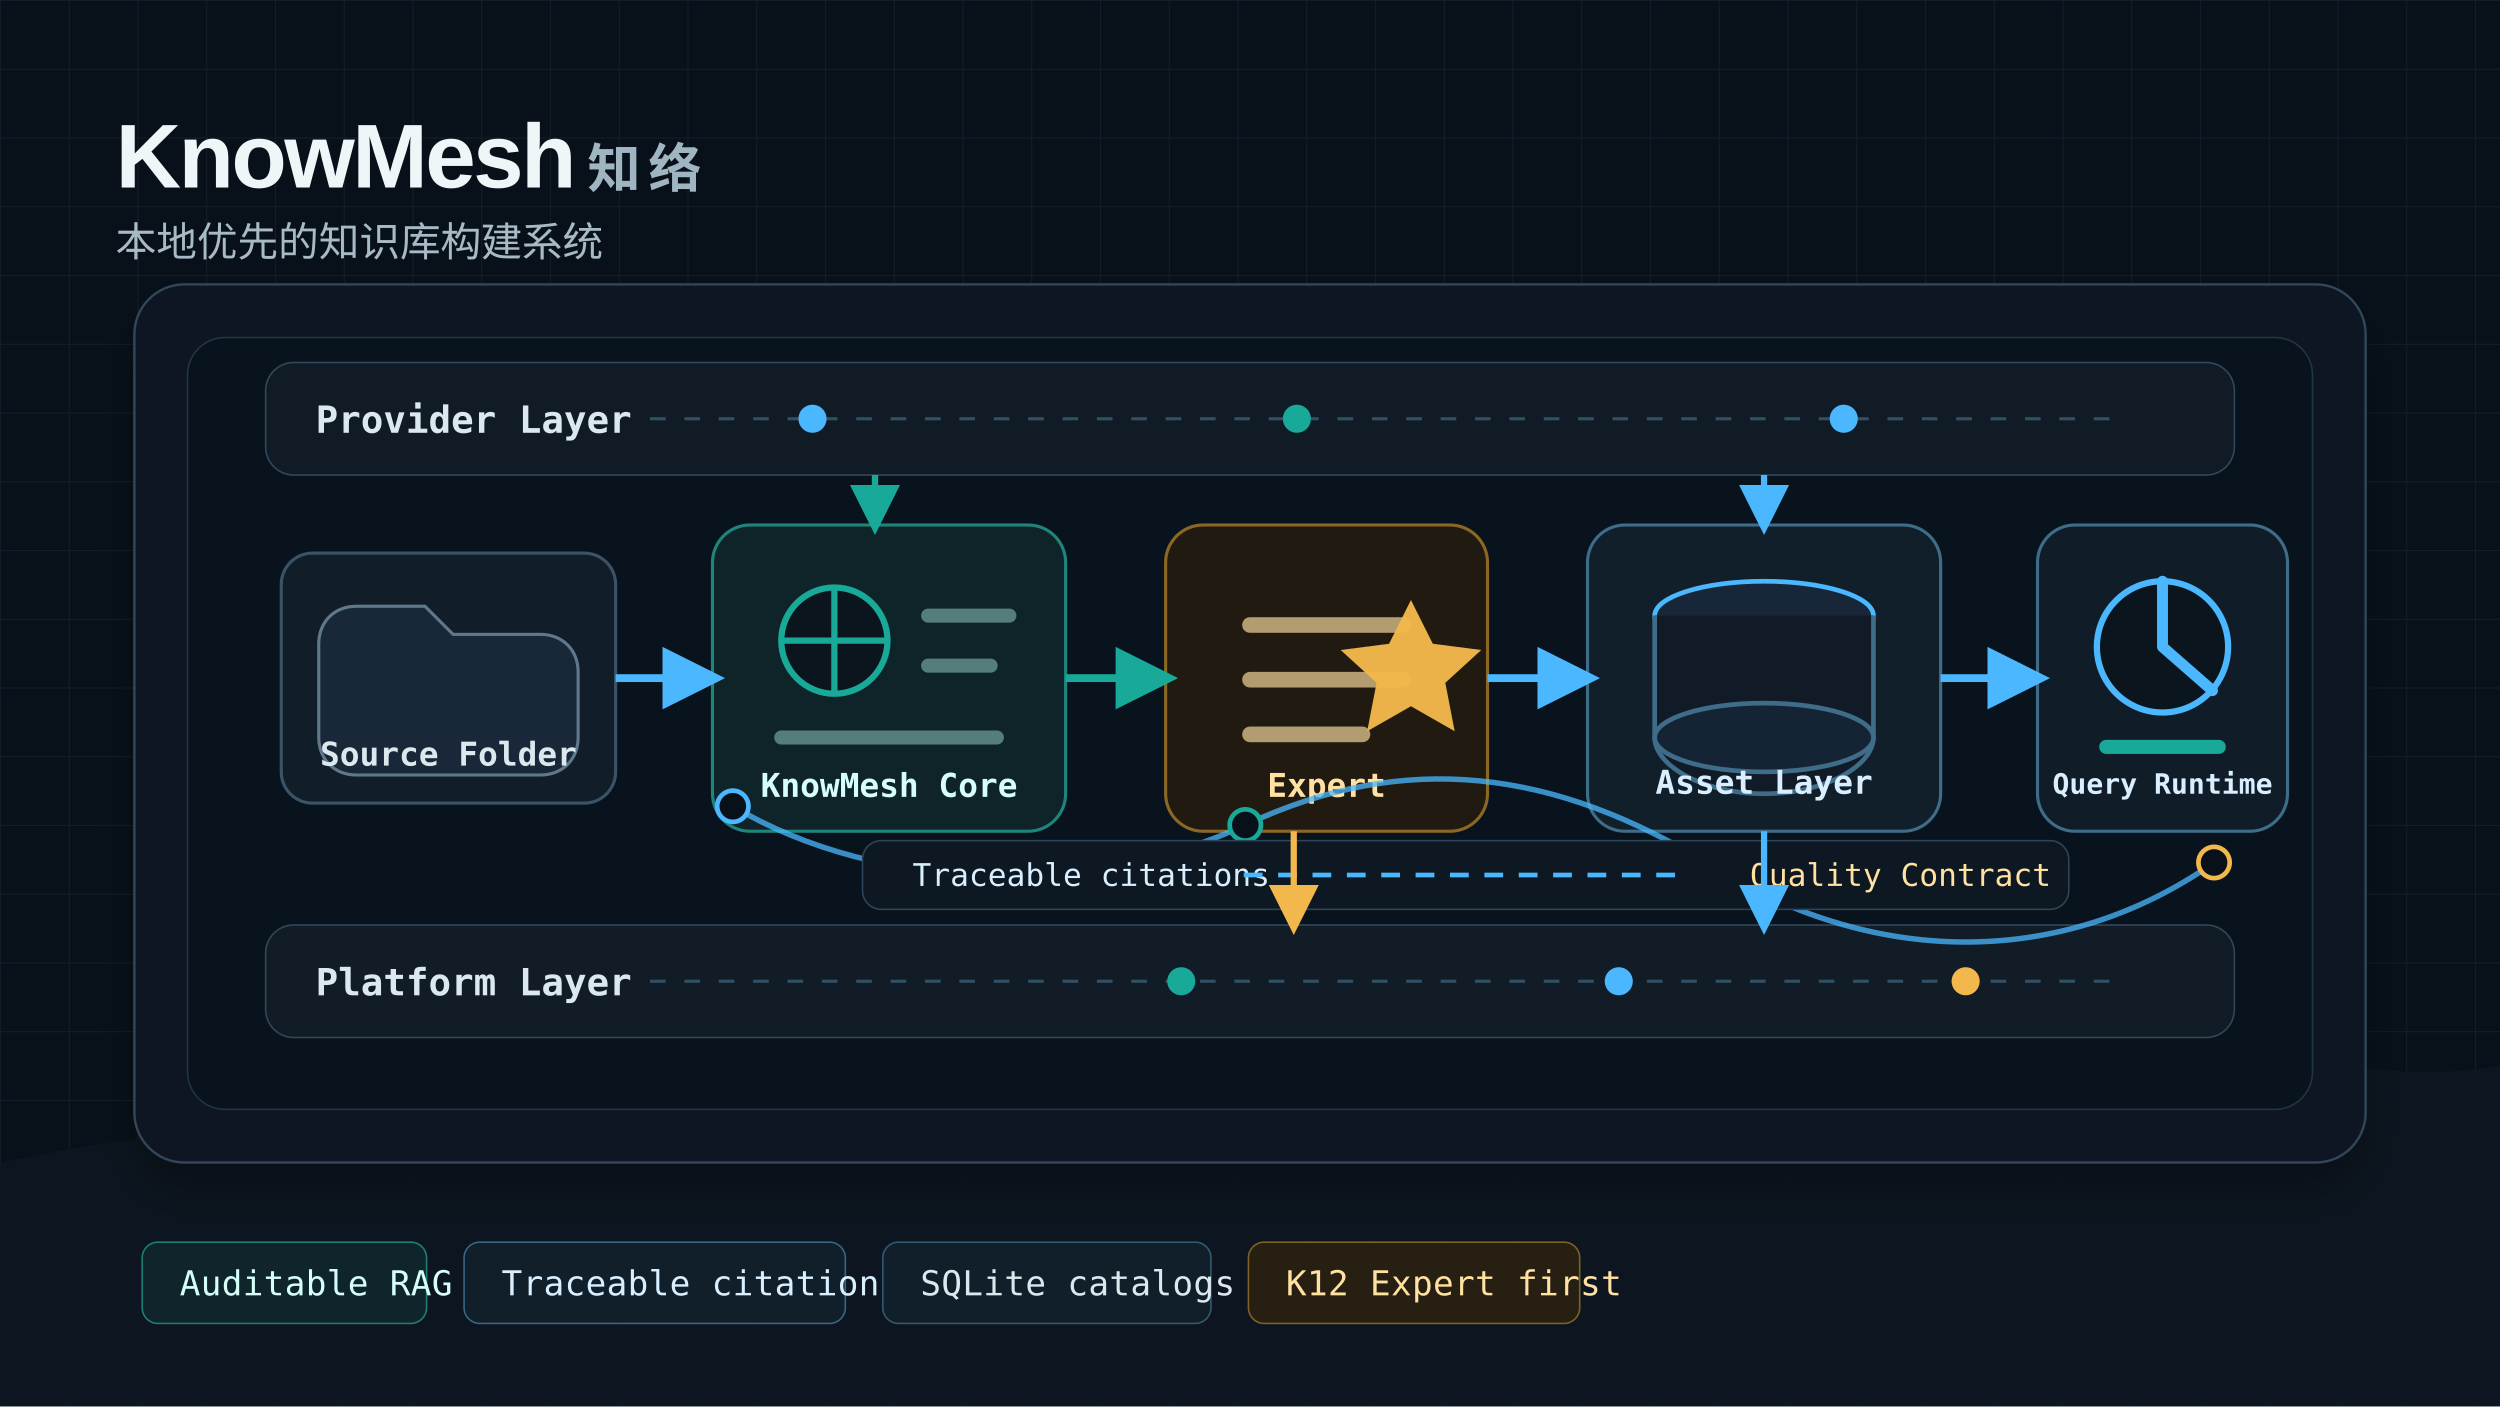
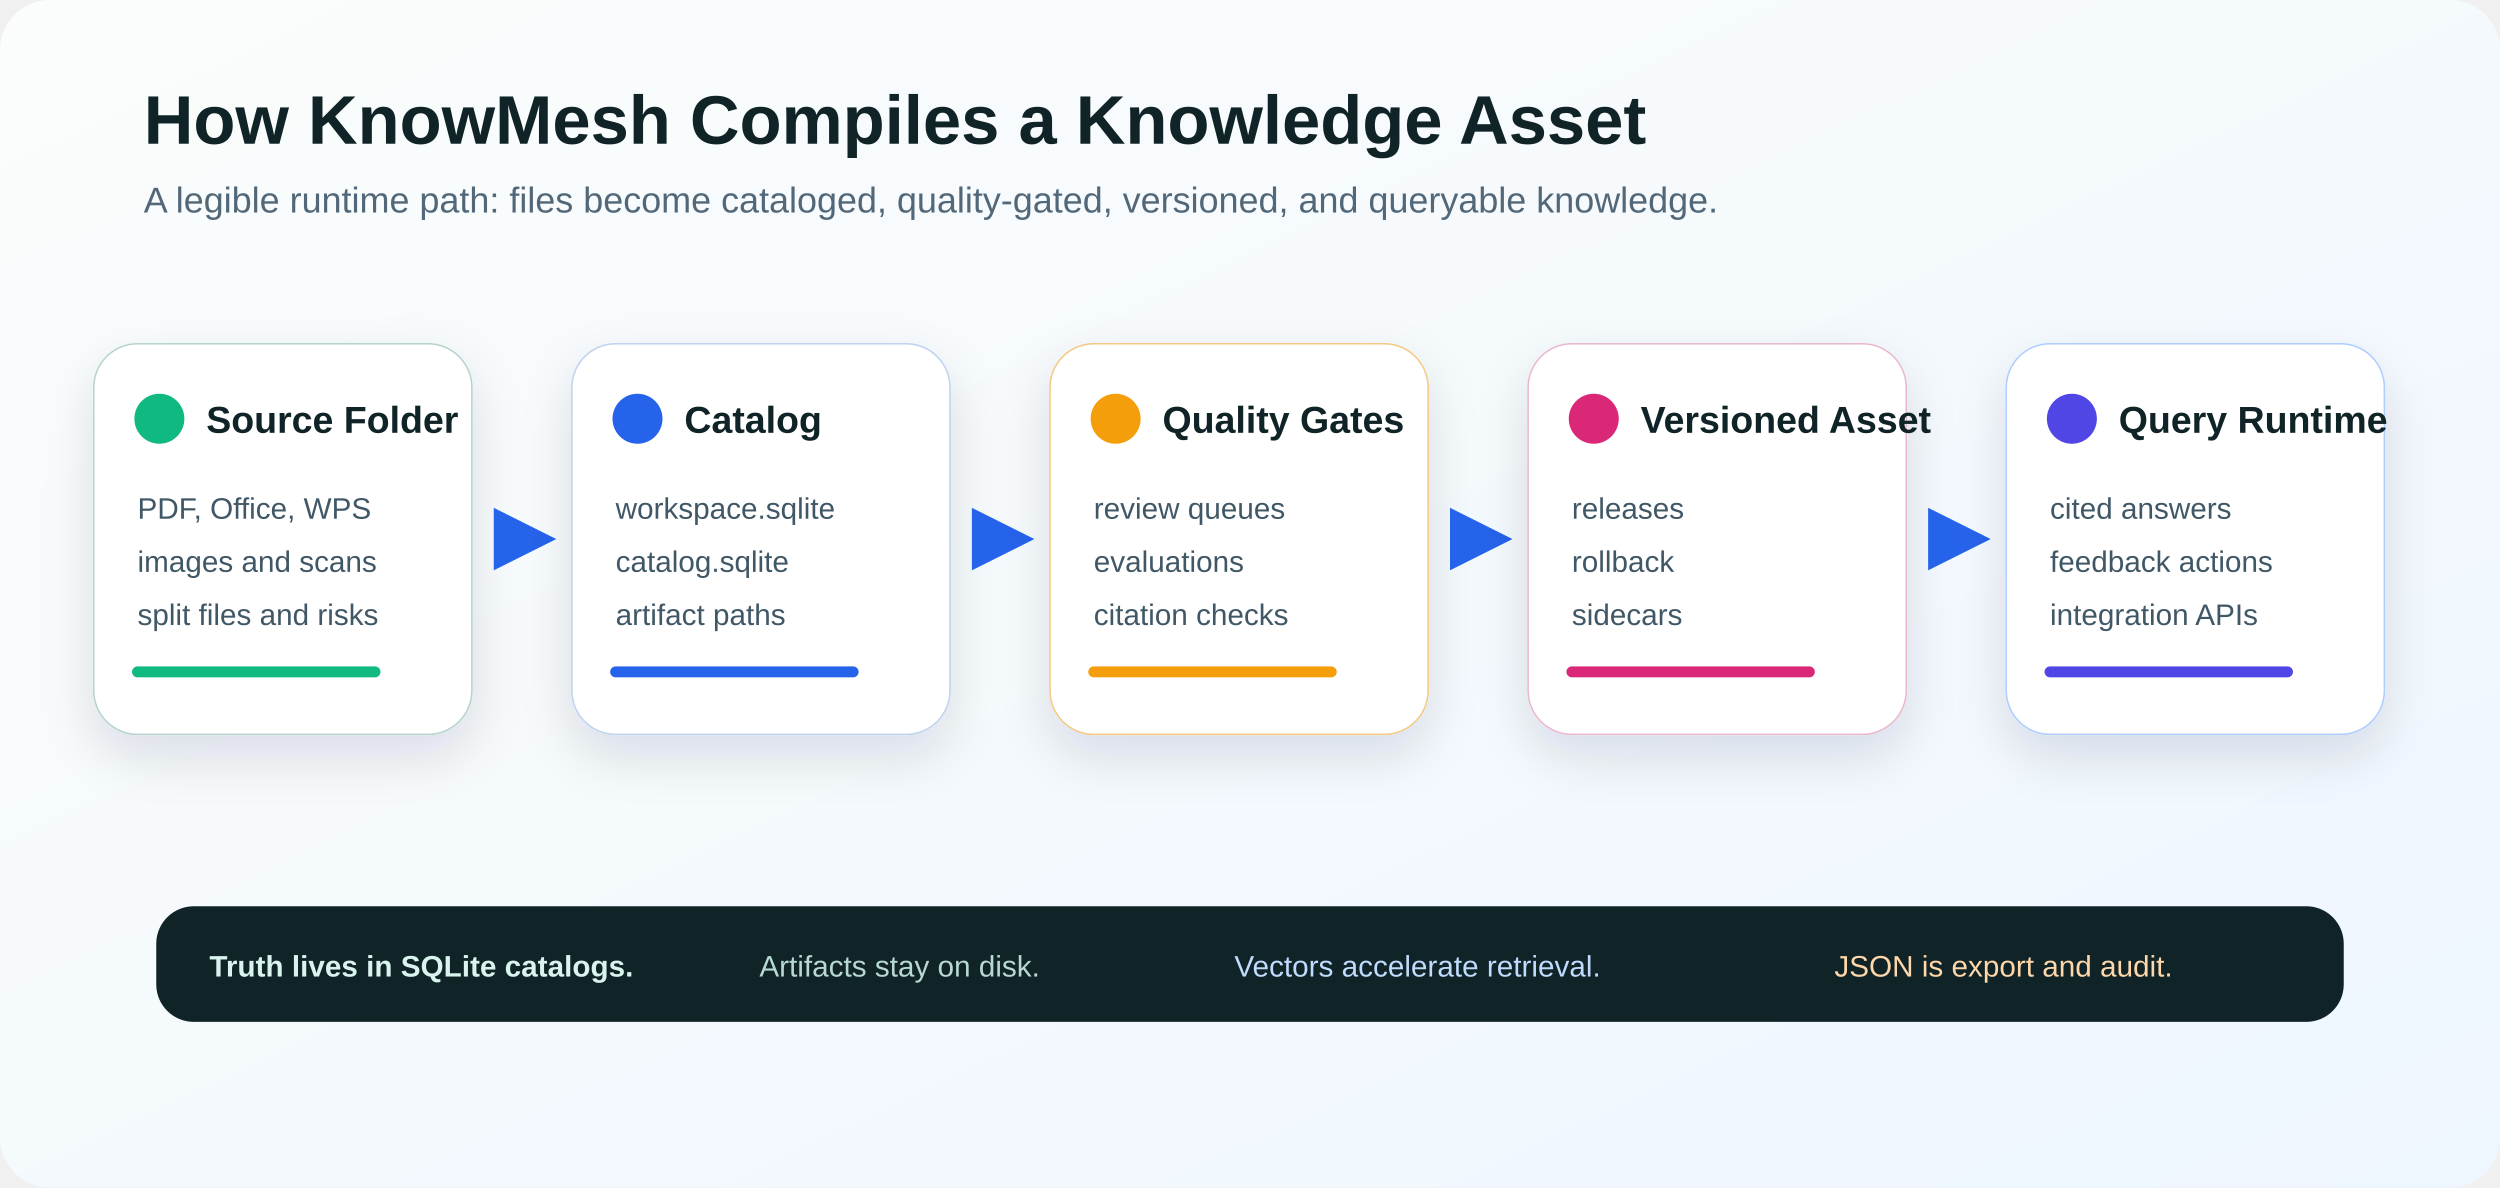
- <svg xmlns="http://www.w3.org/2000/svg" width="1600" height="900" viewBox="0 0 1600 900" role="img" aria-label="KnowMesh architecture overview">
+ <svg xmlns="http://www.w3.org/2000/svg" width="1600" height="760" viewBox="0 0 1600 760" role="img" aria-label="KnowMesh five stage workflow">
  <defs>
-     <pattern id="arch-grid" width="44" height="44" patternUnits="userSpaceOnUse">
-       <path d="M44 0H0V44" fill="none" stroke="#2b3a48" stroke-width="1" opacity="0.38" />
-     </pattern>
-     <marker id="arrow-cyan" viewBox="0 0 10 10" refX="8" refY="5" markerWidth="8" markerHeight="8" orient="auto-start-reverse">
-       <path d="M0 0L10 5L0 10Z" fill="#4ab7ff" />
+     <linearGradient id="bg" x1="0" y1="0" x2="1" y2="1">
+       <stop offset="0" stop-color="#fbfdfc" />
+       <stop offset="1" stop-color="#eef6ff" />
+     </linearGradient>
+     <filter id="shadow" x="-20%" y="-20%" width="140%" height="140%">
+       <feDropShadow dx="0" dy="14" stdDeviation="16" flood-color="#0f172a" flood-opacity="0.12" />
+     </filter>
+     <marker id="flow-arrow" viewBox="0 0 10 10" refX="8" refY="5" markerWidth="8" markerHeight="8" orient="auto">
+       <path d="M0 0L10 5L0 10Z" fill="#2563eb" />
    </marker>
-     <marker id="arrow-teal" viewBox="0 0 10 10" refX="8" refY="5" markerWidth="8" markerHeight="8" orient="auto-start-reverse">
-       <path d="M0 0L10 5L0 10Z" fill="#18a999" />
-     </marker>
-     <marker id="arrow-amber" viewBox="0 0 10 10" refX="8" refY="5" markerWidth="8" markerHeight="8" orient="auto-start-reverse">
-       <path d="M0 0L10 5L0 10Z" fill="#f2b84b" />
-     </marker>
-     <filter id="arch-shadow" x="-20%" y="-20%" width="140%" height="140%">
-       <feDropShadow dx="0" dy="18" stdDeviation="15" flood-color="#020609" flood-opacity="0.32" />
-     </filter>
  </defs>
-   <rect width="1600" height="900" fill="#08111a" />
-   <rect width="1600" height="900" fill="url(#arch-grid)" />
-   <path d="M0 744C238 695 384 730 612 684C828 640 1032 596 1252 630C1416 656 1506 700 1600 682V900H0Z" fill="#0d1721" opacity="0.92" />
-   <g transform="translate(74 56)">
-     <text x="0" y="64" font-family="Segoe UI, Microsoft YaHei UI, Arial, sans-serif" font-size="58" font-weight="650" fill="#eef6f8" letter-spacing="-1.6">KnowMesh</text>
-     <text x="302" y="64" font-family="Segoe UI, Microsoft YaHei UI, Arial, sans-serif" font-size="34" font-weight="570" fill="#9fb5c2" letter-spacing="5">知络</text>
-     <text x="0" y="108" font-family="Segoe UI, Microsoft YaHei UI, Arial, sans-serif" font-size="26" font-weight="520" fill="#a8bac6">本地优先的知识库构建系统</text>
+   <rect width="1600" height="760" rx="32" fill="url(#bg)" />
+   <text x="92" y="92" font-family="Segoe UI, Microsoft YaHei UI, Arial, sans-serif" font-size="44" font-weight="760" fill="#102326">How KnowMesh Compiles a Knowledge Asset</text>
+   <text x="92" y="136" font-family="Segoe UI, Microsoft YaHei UI, Arial, sans-serif" font-size="23" font-weight="520" fill="#526879">A legible runtime path: files become cataloged, quality-gated, versioned, and queryable knowledge.</text>
+   <g transform="translate(60 220)" font-family="Segoe UI, Microsoft YaHei UI, Arial, sans-serif">
+     <g>
+       <rect x="0" y="0" width="242" height="250" rx="28" fill="#ffffff" stroke="#b7d3ce" filter="url(#shadow)" />
+       <circle cx="42" cy="48" r="16" fill="#10b981" />
+       <text x="72" y="57" font-size="24" font-weight="740" fill="#102326">Source Folder</text>
+       <text x="28" y="112" font-size="19" fill="#405766">PDF, Office, WPS</text>
+       <text x="28" y="146" font-size="19" fill="#405766">images and scans</text>
+       <text x="28" y="180" font-size="19" fill="#405766">split files and risks</text>
+       <path d="M28 210H180" stroke="#10b981" stroke-width="7" stroke-linecap="round" />
+     </g>
+     <path d="M260 125H288" stroke="#2563eb" stroke-width="5" marker-end="url(#flow-arrow)" />
+     <g transform="translate(306 0)">
+       <rect x="0" y="0" width="242" height="250" rx="28" fill="#ffffff" stroke="#bfd2ef" filter="url(#shadow)" />
+       <circle cx="42" cy="48" r="16" fill="#2563eb" />
+       <text x="72" y="57" font-size="24" font-weight="740" fill="#102326">Catalog</text>
+       <text x="28" y="112" font-size="19" fill="#405766">workspace.sqlite</text>
+       <text x="28" y="146" font-size="19" fill="#405766">catalog.sqlite</text>
+       <text x="28" y="180" font-size="19" fill="#405766">artifact paths</text>
+       <path d="M28 210H180" stroke="#2563eb" stroke-width="7" stroke-linecap="round" />
+     </g>
+     <path d="M566 125H594" stroke="#2563eb" stroke-width="5" marker-end="url(#flow-arrow)" />
+     <g transform="translate(612 0)">
+       <rect x="0" y="0" width="242" height="250" rx="28" fill="#ffffff" stroke="#f3c986" filter="url(#shadow)" />
+       <circle cx="42" cy="48" r="16" fill="#f59e0b" />
+       <text x="72" y="57" font-size="24" font-weight="740" fill="#102326">Quality Gates</text>
+       <text x="28" y="112" font-size="19" fill="#405766">review queues</text>
+       <text x="28" y="146" font-size="19" fill="#405766">evaluations</text>
+       <text x="28" y="180" font-size="19" fill="#405766">citation checks</text>
+       <path d="M28 210H180" stroke="#f59e0b" stroke-width="7" stroke-linecap="round" />
+     </g>
+     <path d="M872 125H900" stroke="#2563eb" stroke-width="5" marker-end="url(#flow-arrow)" />
+     <g transform="translate(918 0)">
+       <rect x="0" y="0" width="242" height="250" rx="28" fill="#ffffff" stroke="#e9b8d0" filter="url(#shadow)" />
+       <circle cx="42" cy="48" r="16" fill="#db2777" />
+       <text x="72" y="57" font-size="24" font-weight="740" fill="#102326">Versioned Asset</text>
+       <text x="28" y="112" font-size="19" fill="#405766">releases</text>
+       <text x="28" y="146" font-size="19" fill="#405766">rollback</text>
+       <text x="28" y="180" font-size="19" fill="#405766">sidecars</text>
+       <path d="M28 210H180" stroke="#db2777" stroke-width="7" stroke-linecap="round" />
+     </g>
+     <path d="M1178 125H1206" stroke="#2563eb" stroke-width="5" marker-end="url(#flow-arrow)" />
+     <g transform="translate(1224 0)">
+       <rect x="0" y="0" width="242" height="250" rx="28" fill="#ffffff" stroke="#adceff" filter="url(#shadow)" />
+       <circle cx="42" cy="48" r="16" fill="#4f46e5" />
+       <text x="72" y="57" font-size="24" font-weight="740" fill="#102326">Query Runtime</text>
+       <text x="28" y="112" font-size="19" fill="#405766">cited answers</text>
+       <text x="28" y="146" font-size="19" fill="#405766">feedback actions</text>
+       <text x="28" y="180" font-size="19" fill="#405766">integration APIs</text>
+       <path d="M28 210H180" stroke="#4f46e5" stroke-width="7" stroke-linecap="round" />
+     </g>
  </g>
-   <g transform="translate(86 182)">
-     <rect x="0" y="0" width="1428" height="562" rx="32" fill="#0d1721" stroke="#31475a" stroke-width="1.5" filter="url(#arch-shadow)" />
-     <rect x="34" y="34" width="1360" height="494" rx="24" fill="#09131d" stroke="#223545" />
-     <g transform="translate(84 410)">
-       <rect x="0" y="0" width="1260" height="72" rx="18" fill="#111c27" stroke="#32475a" />
-       <text x="32" y="45" font-family="Cascadia Code, Consolas, monospace" font-size="24" font-weight="560" fill="#dbe8ee">Platform Layer</text>
-       <path d="M246 36H1184" stroke="#315064" stroke-width="2" stroke-dasharray="10 12" />
-       <circle cx="586" cy="36" r="9" fill="#18a999" />
-       <circle cx="866" cy="36" r="9" fill="#4ab7ff" />
-       <circle cx="1088" cy="36" r="9" fill="#f2b84b" />
-     </g>
-     <g transform="translate(84 50)">
-       <rect x="0" y="0" width="1260" height="72" rx="18" fill="#101b26" stroke="#31495c" />
-       <text x="32" y="45" font-family="Cascadia Code, Consolas, monospace" font-size="24" font-weight="560" fill="#dbe8ee">Provider Layer</text>
-       <path d="M246 36H1184" stroke="#315064" stroke-width="2" stroke-dasharray="10 12" />
-       <circle cx="350" cy="36" r="9" fill="#4ab7ff" />
-       <circle cx="660" cy="36" r="9" fill="#18a999" />
-       <circle cx="1010" cy="36" r="9" fill="#4ab7ff" />
-     </g>
-     <g transform="translate(94 172)">
-       <rect x="0" y="0" width="214" height="160" rx="20" fill="#111d29" stroke="#3b5366" stroke-width="2" />
-       <path d="M24 58C24 44 34 34 48 34H92L110 52H166C180 52 190 62 190 76V118C190 132 180 142 166 142H48C34 142 24 132 24 118Z" fill="#182838" stroke="#60798a" stroke-width="2" />
-       <text x="107" y="136" text-anchor="middle" font-family="Cascadia Code, Consolas, monospace" font-size="21" font-weight="560" fill="#dbe8ee">Source Folder</text>
-     </g>
-     <g transform="translate(370 154)">
-       <rect x="0" y="0" width="226" height="196" rx="24" fill="#0e2428" stroke="#1f857b" stroke-width="2" />
-       <circle cx="78" cy="74" r="34" fill="#0b151e" stroke="#18a999" stroke-width="4" />
-       <path d="M78 40V108M44 74H112" stroke="#18a999" stroke-width="4" />
-       <path d="M138 58H190M138 90H178M44 136H182" stroke="#95cfc8" stroke-width="9" stroke-linecap="round" opacity="0.52" />
-       <text x="113" y="174" text-anchor="middle" font-family="Cascadia Code, Consolas, monospace" font-size="21" font-weight="560" fill="#d7fffa">KnowMesh Core</text>
-     </g>
-     <g transform="translate(660 154)">
-       <rect x="0" y="0" width="206" height="196" rx="24" fill="#201a11" stroke="#8a6823" stroke-width="2" />
-       <path d="M54 64H152M54 99H152M54 134H126" stroke="#ffe1a1" stroke-width="10" stroke-linecap="round" opacity="0.66" />
-       <path d="M157 48L171 76L202 80L179 101L185 132L157 116L129 132L135 101L112 80L143 76Z" fill="#f2b84b" opacity="0.96" />
-       <text x="103" y="174" text-anchor="middle" font-family="Cascadia Code, Consolas, monospace" font-size="21" font-weight="560" fill="#ffe1a1">Expert</text>
-     </g>
-     <g transform="translate(930 154)">
-       <rect x="0" y="0" width="226" height="196" rx="24" fill="#111f2b" stroke="#3e6c89" stroke-width="2" />
-       <ellipse cx="113" cy="58" rx="70" ry="22" fill="#172638" stroke="#4ab7ff" stroke-width="3" />
-       <path d="M43 58V136C43 154 74 172 113 172C152 172 183 154 183 136V58" fill="#101b27" stroke="#3e6c89" stroke-width="3" />
-       <ellipse cx="113" cy="136" rx="70" ry="22" fill="#142434" stroke="#3e6c89" stroke-width="3" />
-       <text x="113" y="172" text-anchor="middle" font-family="Cascadia Code, Consolas, monospace" font-size="21" font-weight="560" fill="#d9efff">Asset Layer</text>
-     </g>
-     <g transform="translate(1218 154)">
-       <rect x="0" y="0" width="160" height="196" rx="24" fill="#101d29" stroke="#3e6c89" stroke-width="2" />
-       <circle cx="80" cy="78" r="42" fill="#0b151e" stroke="#4ab7ff" stroke-width="4" />
-       <path d="M80 36V78L112 106" fill="none" stroke="#4ab7ff" stroke-width="7" stroke-linecap="round" stroke-linejoin="round" />
-       <path d="M44 142H116" stroke="#18a999" stroke-width="9" stroke-linecap="round" />
-       <text x="80" y="172" text-anchor="middle" font-family="Cascadia Code, Consolas, monospace" font-size="18" font-weight="560" fill="#d9efff">Query Runtime</text>
-     </g>
-     <path d="M308 252H370" stroke="#4ab7ff" stroke-width="5" marker-end="url(#arrow-cyan)" />
-     <path d="M596 252H660" stroke="#18a999" stroke-width="5" marker-end="url(#arrow-teal)" />
-     <path d="M866 252H930" stroke="#4ab7ff" stroke-width="5" marker-end="url(#arrow-cyan)" />
-     <path d="M1156 252H1218" stroke="#4ab7ff" stroke-width="5" marker-end="url(#arrow-cyan)" />
-     <g transform="translate(383 334)">
-       <path d="M0 0C94 56 230 58 328 12C430 -36 526 -24 626 38C734 105 854 102 948 36" fill="none" stroke="#4ab7ff" stroke-width="3.5" stroke-linecap="round" opacity="0.75" />
-       <circle cx="0" cy="0" r="10" fill="#08111a" stroke="#4ab7ff" stroke-width="3" />
-       <circle cx="328" cy="12" r="10" fill="#08111a" stroke="#18a999" stroke-width="3" />
-       <circle cx="626" cy="38" r="10" fill="#08111a" stroke="#4ab7ff" stroke-width="3" />
-       <circle cx="948" cy="36" r="10" fill="#08111a" stroke="#f2b84b" stroke-width="3" />
-     </g>
-     <g transform="translate(466 356)">
-       <rect x="0" y="0" width="772" height="44" rx="12" fill="#0e1822" stroke="#2f4557" />
-       <text x="32" y="29" font-family="Cascadia Code, Consolas, monospace" font-size="20" font-weight="540" fill="#d9efff">Traceable citations</text>
-       <path d="M244 22H522" stroke="#4ab7ff" stroke-width="3" stroke-dasharray="12 10" />
-       <text x="568" y="29" font-family="Cascadia Code, Consolas, monospace" font-size="20" font-weight="540" fill="#ffe1a1">Quality Contract</text>
-     </g>
-     <path d="M474 122V154" stroke="#18a999" stroke-width="4" marker-end="url(#arrow-teal)" />
-     <path d="M1043 122V154" stroke="#4ab7ff" stroke-width="4" marker-end="url(#arrow-cyan)" />
-     <path d="M742 350V410" stroke="#f2b84b" stroke-width="4" marker-end="url(#arrow-amber)" />
-     <path d="M1043 350V410" stroke="#4ab7ff" stroke-width="4" marker-end="url(#arrow-cyan)" />
-   </g>
-   <g transform="translate(91 795)" font-family="Cascadia Code, Consolas, monospace" font-size="22" font-weight="540" letter-spacing="0.2">
-     <rect x="0" y="0" width="182" height="52" rx="10" fill="#10252b" stroke="#1f7f78" />
-     <text x="24" y="34" fill="#d7fffa">Auditable RAG</text>
-     <rect x="206" y="0" width="244" height="52" rx="10" fill="#111f2b" stroke="#356986" />
-     <text x="230" y="34" fill="#d9efff">Traceable citations</text>
-     <rect x="474" y="0" width="210" height="52" rx="10" fill="#111f2a" stroke="#345a73" />
-     <text x="498" y="34" fill="#dbe8ee">SQLite catalogs</text>
-     <rect x="708" y="0" width="212" height="52" rx="10" fill="#261f12" stroke="#7e6424" />
-     <text x="732" y="34" fill="#ffe1a1">K12 Expert first</text>
+   <g transform="translate(100 580)" font-family="Segoe UI, Microsoft YaHei UI, Arial, sans-serif">
+     <rect x="0" y="0" width="1400" height="74" rx="24" fill="#102326" />
+     <text x="34" y="45" font-size="19" font-weight="650" fill="#d9f3ef">Truth lives in SQLite catalogs.</text>
+     <text x="386" y="45" font-size="19" fill="#b7d9d2">Artifacts stay on disk.</text>
+     <text x="690" y="45" font-size="19" fill="#bfdbfe">Vectors accelerate retrieval.</text>
+     <text x="1074" y="45" font-size="19" fill="#fed7aa">JSON is export and audit.</text>
  </g>
</svg>
